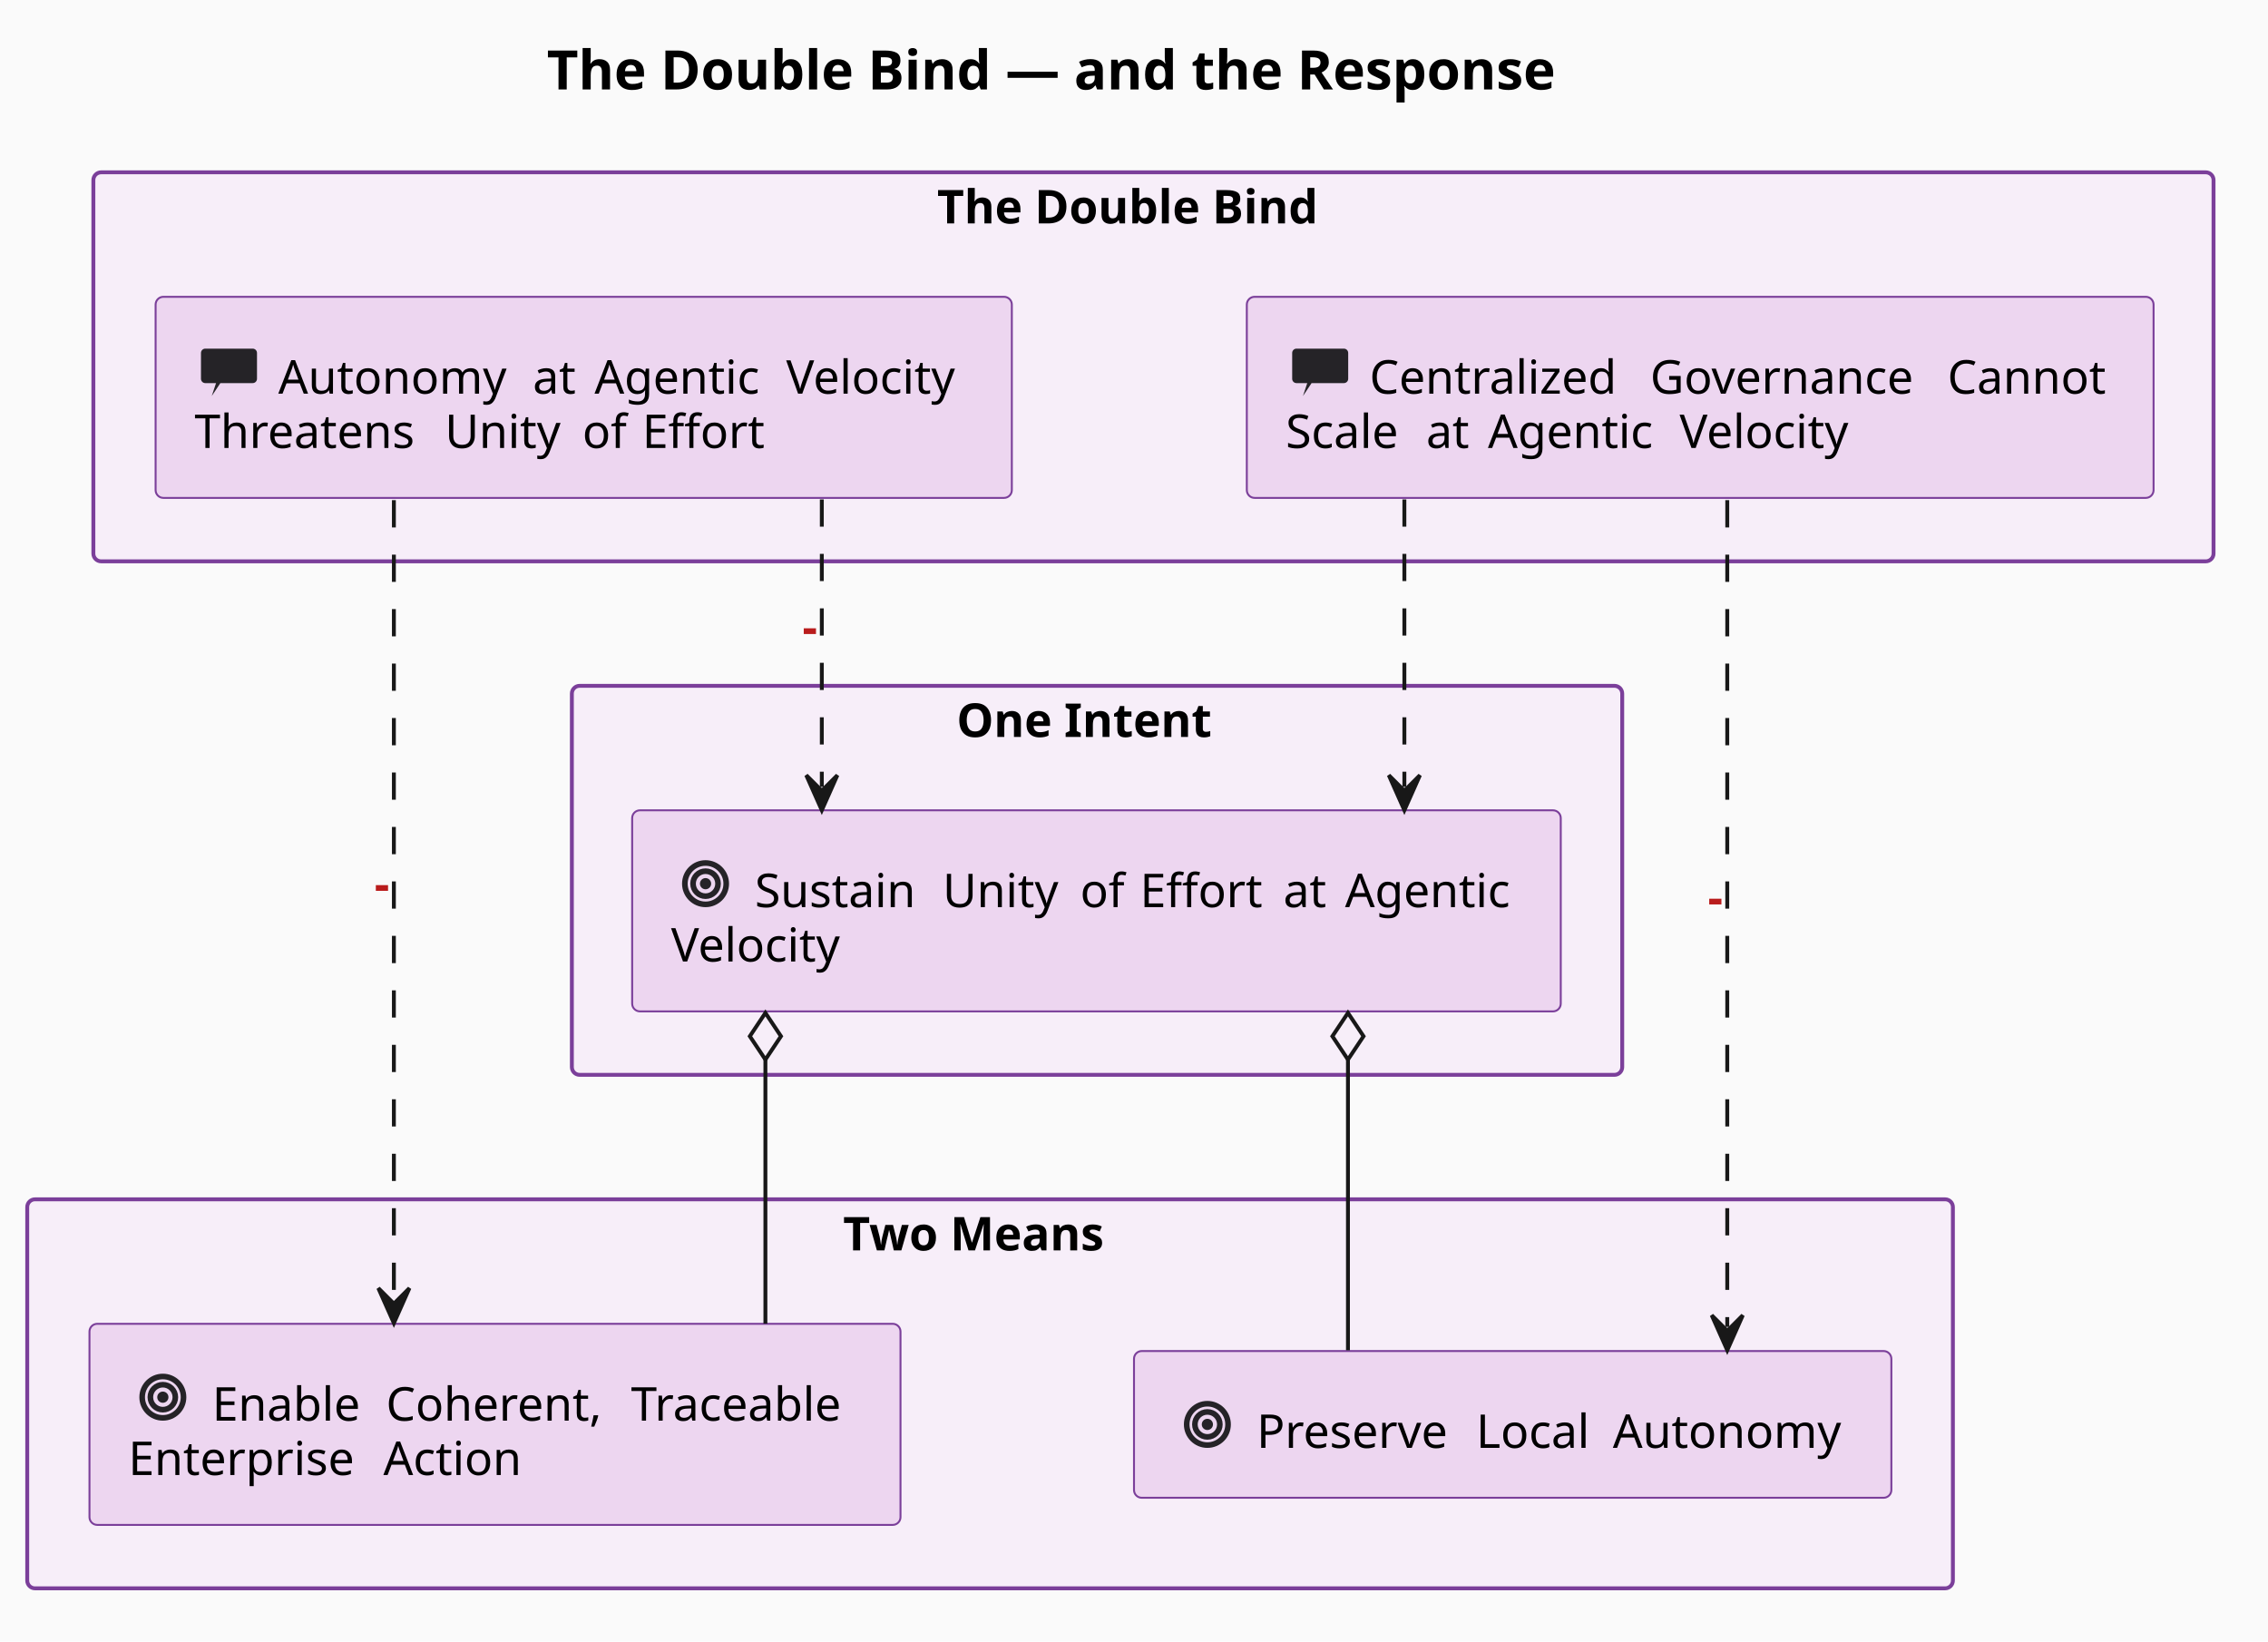
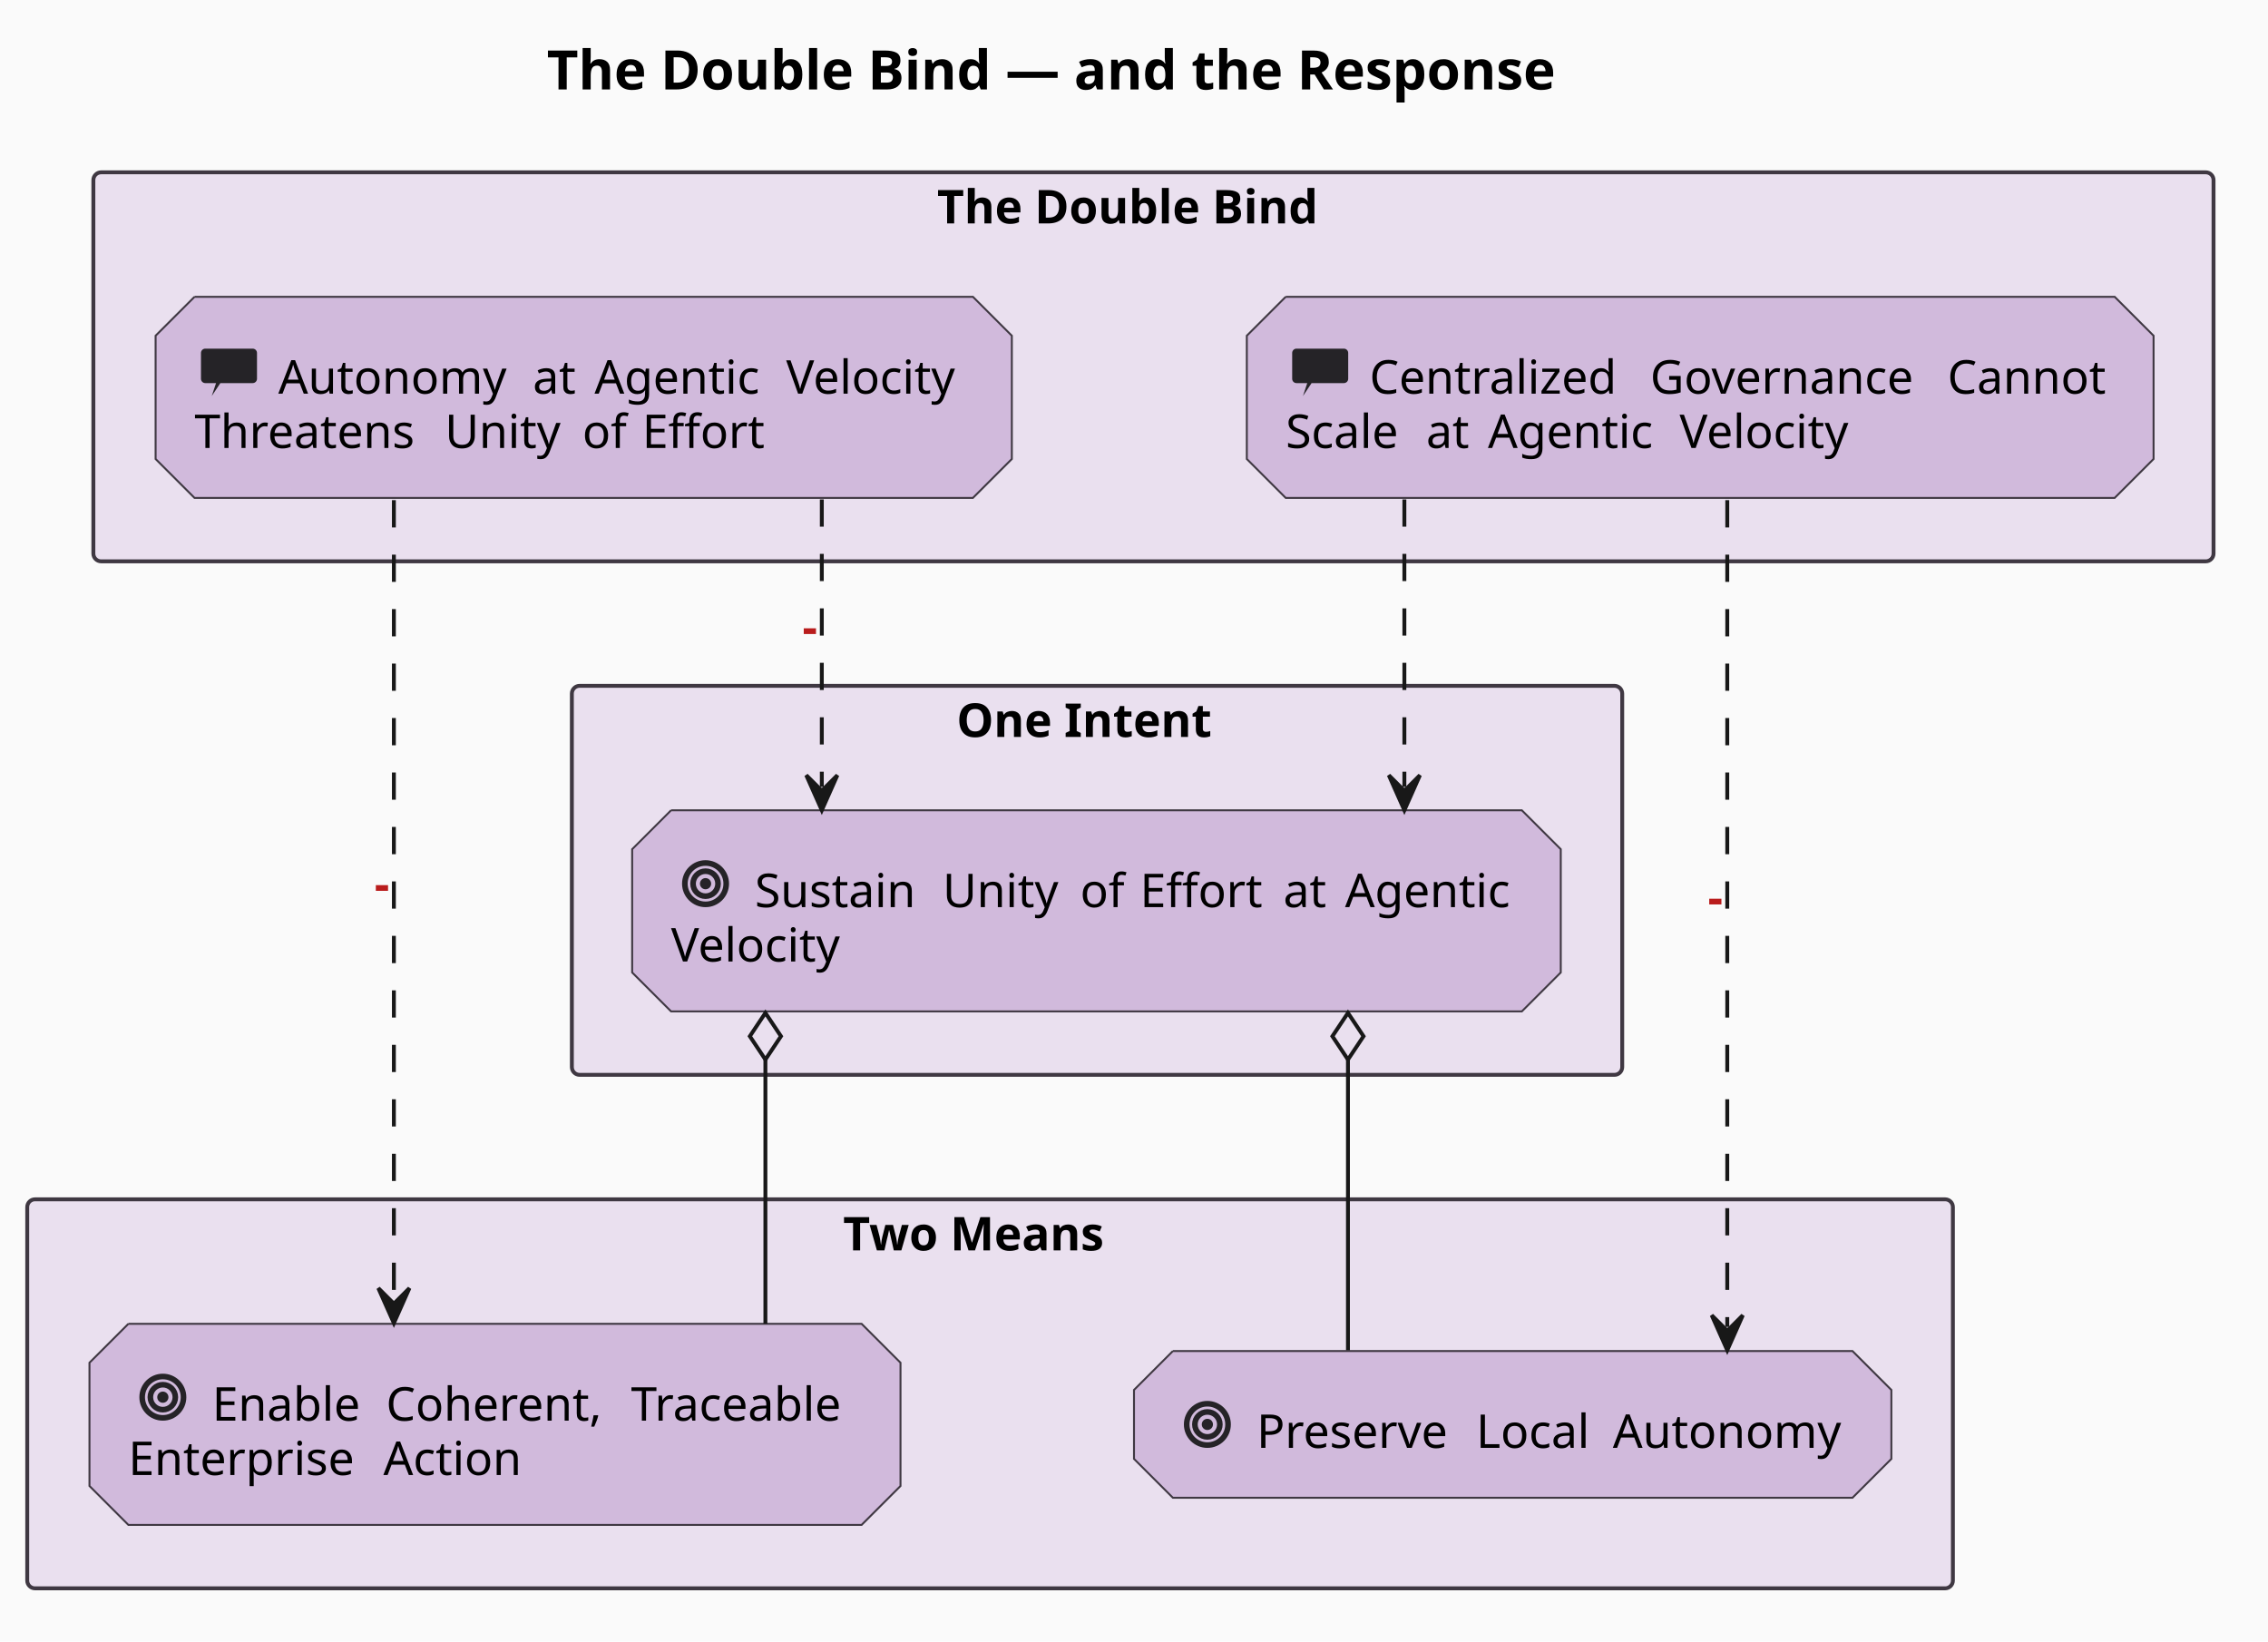
<svg xmlns="http://www.w3.org/2000/svg" contentStyleType="text/css" data-diagram-type="DESCRIPTION" height="422px" preserveAspectRatio="none" style="width:583px;height:422px;background:#FAFAFA;" version="1.1" viewBox="0 0 583 422" width="583px" zoomAndPan="magnify">
  <defs />
  <g>
    <rect fill="#FAFAFA" height="422" style="stroke:none;stroke-width:1;" width="583" x="0" y="0" />
-     <g class="title" data-source-line="164">
+     <g class="title" data-source-line="168">
      <text fill="#000000" font-family="sans-serif" font-size="14" font-weight="700" lengthAdjust="spacing" textLength="294.868" x="140.566" y="22.995">The Double Bind — and the Response</text>
    </g>
-     <g class="cluster" data-qualified-name="GRPA_1" data-source-line="166" id="ent0002">
-       <rect fill="#F7EEF9" height="100" rx="2" ry="2" style="stroke:#7B3F9A;stroke-width:1;" width="545" x="24" y="44.297" />
+     <g class="cluster" data-qualified-name="GRPA_1" data-source-line="170" id="ent0002">
+       <rect fill="#EAE0EF" height="100" rx="2" ry="2" style="stroke:#3F3842;stroke-width:1;" width="545" x="24" y="44.297" />
      <text fill="#000000" font-family="sans-serif" font-size="12" font-weight="700" lengthAdjust="spacing" textLength="111.205" x="240.898" y="57.435">The Double Bind</text>
    </g>
-     <g class="cluster" data-qualified-name="GRPA_2" data-source-line="172" id="ent0006">
-       <rect fill="#F7EEF9" height="100" rx="2" ry="2" style="stroke:#7B3F9A;stroke-width:1;" width="270" x="147" y="176.297" />
+     <g class="cluster" data-qualified-name="GRPA_2" data-source-line="176" id="ent0006">
+       <rect fill="#EAE0EF" height="100" rx="2" ry="2" style="stroke:#3F3842;stroke-width:1;" width="270" x="147" y="176.297" />
      <text fill="#000000" font-family="sans-serif" font-size="12" font-weight="700" lengthAdjust="spacing" textLength="72.223" x="245.889" y="189.435">One Intent</text>
    </g>
-     <g class="cluster" data-qualified-name="GRPA_3" data-source-line="176" id="ent0008">
-       <rect fill="#F7EEF9" height="100" rx="2" ry="2" style="stroke:#7B3F9A;stroke-width:1;" width="495" x="7" y="308.297" />
+     <g class="cluster" data-qualified-name="GRPA_3" data-source-line="180" id="ent0008">
+       <rect fill="#EAE0EF" height="100" rx="2" ry="2" style="stroke:#3F3842;stroke-width:1;" width="495" x="7" y="308.297" />
      <text fill="#000000" font-family="sans-serif" font-size="12" font-weight="700" lengthAdjust="spacing" textLength="75.557" x="216.722" y="321.435">Two Means</text>
    </g>
-     <g class="entity" data-qualified-name="GRPA_1.ASS_CK90bp" data-source-line="167" id="ent0003">
-       <rect fill="#EDD6F0" height="51.692" rx="2" ry="2" style="stroke:#7B3F9A;stroke-width:0.5;" width="220.096" x="40" y="76.297" />
+     <g class="entity" data-qualified-name="GRPA_1.ASS_CK90bp" data-source-line="171" id="ent0003">
+       <path d="M50,76.297 L250.096,76.297 L260.096,86.297 L260.096,117.989 L250.096,127.989 L50,127.989 L40,117.989 L40,86.297 L50,76.297" fill="#D1BADC" style="stroke:#3F3842;stroke-width:0.5;" />
      <path d="M52.769,89.62 L64.954,89.62 A1.108,1.108 0 0 1 66.061,90.728 L66.061,97.374 A1.108,1.108 0 0 1 64.954,98.481 L56.646,98.481 L54.431,101.805 L55.538,98.481 L52.769,98.481 A1.108,1.108 0 0 1 51.661,97.374 L51.661,90.728 A1.108,1.108 0 0 1 52.769,89.62" fill="#252327" style="stroke:none;stroke-width:0.5;" />
      <text fill="#000000" font-family="sans-serif" font-size="12" lengthAdjust="spacing" textLength="3.814" x="67.723" y="101.19"> </text>
      <text fill="#000000" font-family="sans-serif" font-size="12" lengthAdjust="spacing" textLength="61.6" x="71.537" y="101.19">Autonomy</text>
      <text fill="#000000" font-family="sans-serif" font-size="12" lengthAdjust="spacing" textLength="3.814" x="133.137" y="101.19"> </text>
      <text fill="#000000" font-family="sans-serif" font-size="12" lengthAdjust="spacing" textLength="12.059" x="136.952" y="101.19">at</text>
      <text fill="#000000" font-family="sans-serif" font-size="12" lengthAdjust="spacing" textLength="3.814" x="149.01" y="101.19"> </text>
      <text fill="#000000" font-family="sans-serif" font-size="12" lengthAdjust="spacing" textLength="45.451" x="152.825" y="101.19">Agentic</text>
      <text fill="#000000" font-family="sans-serif" font-size="12" lengthAdjust="spacing" textLength="3.814" x="198.276" y="101.19"> </text>
      <text fill="#000000" font-family="sans-serif" font-size="12" lengthAdjust="spacing" textLength="48.006" x="202.09" y="101.19">Velocity</text>
      <text fill="#000000" font-family="sans-serif" font-size="12" lengthAdjust="spacing" textLength="60.551" x="50" y="115.159">Threatens</text>
      <text fill="#000000" font-family="sans-serif" font-size="12" lengthAdjust="spacing" textLength="3.814" x="110.551" y="115.159"> </text>
      <text fill="#000000" font-family="sans-serif" font-size="12" lengthAdjust="spacing" textLength="31.529" x="114.365" y="115.159">Unity</text>
      <text fill="#000000" font-family="sans-serif" font-size="12" lengthAdjust="spacing" textLength="3.814" x="145.894" y="115.159"> </text>
      <text fill="#000000" font-family="sans-serif" font-size="12" lengthAdjust="spacing" textLength="11.566" x="149.709" y="115.159">of</text>
      <text fill="#000000" font-family="sans-serif" font-size="12" lengthAdjust="spacing" textLength="3.814" x="161.275" y="115.159"> </text>
      <text fill="#000000" font-family="sans-serif" font-size="12" lengthAdjust="spacing" textLength="33.012" x="165.09" y="115.159">Effort</text>
    </g>
-     <g class="entity" data-qualified-name="GRPA_1.ASS_a6vxyj" data-source-line="168" id="ent0004">
-       <rect fill="#EDD6F0" height="51.692" rx="2" ry="2" style="stroke:#7B3F9A;stroke-width:0.5;" width="233.086" x="320.5" y="76.297" />
+     <g class="entity" data-qualified-name="GRPA_1.ASS_a6vxyj" data-source-line="172" id="ent0004">
+       <path d="M330.5,76.297 L543.586,76.297 L553.586,86.297 L553.586,117.989 L543.586,127.989 L330.5,127.989 L320.5,117.989 L320.5,86.297 L330.5,76.297" fill="#D1BADC" style="stroke:#3F3842;stroke-width:0.5;" />
      <path d="M333.269,89.62 L345.454,89.62 A1.108,1.108 0 0 1 346.562,90.728 L346.562,97.374 A1.108,1.108 0 0 1 345.454,98.481 L337.146,98.481 L334.931,101.805 L336.038,98.481 L333.269,98.481 A1.108,1.108 0 0 1 332.161,97.374 L332.161,90.728 A1.108,1.108 0 0 1 333.269,89.62" fill="#252327" style="stroke:none;stroke-width:0.5;" />
      <text fill="#000000" font-family="sans-serif" font-size="12" lengthAdjust="spacing" textLength="3.814" x="348.223" y="101.19"> </text>
      <text fill="#000000" font-family="sans-serif" font-size="12" lengthAdjust="spacing" textLength="68.326" x="352.038" y="101.19">Centralized</text>
      <text fill="#000000" font-family="sans-serif" font-size="12" lengthAdjust="spacing" textLength="3.814" x="420.364" y="101.19"> </text>
      <text fill="#000000" font-family="sans-serif" font-size="12" lengthAdjust="spacing" textLength="72.603" x="424.178" y="101.19">Governance</text>
      <text fill="#000000" font-family="sans-serif" font-size="12" lengthAdjust="spacing" textLength="3.814" x="496.782" y="101.19"> </text>
      <text fill="#000000" font-family="sans-serif" font-size="12" lengthAdjust="spacing" textLength="42.99" x="500.596" y="101.19">Cannot</text>
      <text fill="#000000" font-family="sans-serif" font-size="12" lengthAdjust="spacing" textLength="32.285" x="330.5" y="115.159">Scale</text>
      <text fill="#000000" font-family="sans-serif" font-size="12" lengthAdjust="spacing" textLength="3.814" x="362.785" y="115.159"> </text>
      <text fill="#000000" font-family="sans-serif" font-size="12" lengthAdjust="spacing" textLength="12.059" x="366.6" y="115.159">at</text>
      <text fill="#000000" font-family="sans-serif" font-size="12" lengthAdjust="spacing" textLength="3.814" x="378.658" y="115.159"> </text>
      <text fill="#000000" font-family="sans-serif" font-size="12" lengthAdjust="spacing" textLength="45.451" x="382.473" y="115.159">Agentic</text>
      <text fill="#000000" font-family="sans-serif" font-size="12" lengthAdjust="spacing" textLength="3.814" x="427.924" y="115.159"> </text>
      <text fill="#000000" font-family="sans-serif" font-size="12" lengthAdjust="spacing" textLength="48.006" x="431.738" y="115.159">Velocity</text>
    </g>
-     <g class="entity" data-qualified-name="GRPA_2.GOL_FCfDuc" data-source-line="173" id="ent0007">
-       <rect fill="#EDD6F0" height="51.692" rx="2" ry="2" style="stroke:#7B3F9A;stroke-width:0.5;" width="238.7" x="162.5" y="208.297" />
+     <g class="entity" data-qualified-name="GRPA_2.GOL_FCfDuc" data-source-line="177" id="ent0007">
+       <path d="M172.5,208.297 L391.2,208.297 L401.2,218.297 L401.2,249.989 L391.2,259.989 L172.5,259.989 L162.5,249.989 L162.5,218.297 L172.5,208.297" fill="#D1BADC" style="stroke:#3F3842;stroke-width:0.5;" />
      <ellipse cx="181.362" cy="227.158" fill="none" rx="5.317" ry="5.317" style="stroke:#252327;stroke-width:1.44;" />
      <ellipse cx="181.362" cy="227.158" fill="none" rx="3.212" ry="3.212" style="stroke:#252327;stroke-width:1.44;" />
      <ellipse cx="181.362" cy="227.158" fill="#252327" rx="1.44" ry="1.44" style="stroke:none;stroke-width:1.44;" />
      <text fill="#000000" font-family="sans-serif" font-size="12" lengthAdjust="spacing" textLength="3.814" x="190.223" y="233.19"> </text>
      <text fill="#000000" font-family="sans-serif" font-size="12" lengthAdjust="spacing" textLength="44.473" x="194.037" y="233.19">Sustain</text>
      <text fill="#000000" font-family="sans-serif" font-size="12" lengthAdjust="spacing" textLength="3.814" x="238.51" y="233.19"> </text>
      <text fill="#000000" font-family="sans-serif" font-size="12" lengthAdjust="spacing" textLength="31.529" x="242.325" y="233.19">Unity</text>
      <text fill="#000000" font-family="sans-serif" font-size="12" lengthAdjust="spacing" textLength="3.814" x="273.854" y="233.19"> </text>
      <text fill="#000000" font-family="sans-serif" font-size="12" lengthAdjust="spacing" textLength="11.566" x="277.668" y="233.19">of</text>
      <text fill="#000000" font-family="sans-serif" font-size="12" lengthAdjust="spacing" textLength="3.814" x="289.235" y="233.19"> </text>
      <text fill="#000000" font-family="sans-serif" font-size="12" lengthAdjust="spacing" textLength="33.012" x="293.049" y="233.19">Effort</text>
      <text fill="#000000" font-family="sans-serif" font-size="12" lengthAdjust="spacing" textLength="3.814" x="326.061" y="233.19"> </text>
      <text fill="#000000" font-family="sans-serif" font-size="12" lengthAdjust="spacing" textLength="12.059" x="329.875" y="233.19">at</text>
      <text fill="#000000" font-family="sans-serif" font-size="12" lengthAdjust="spacing" textLength="3.814" x="341.934" y="233.19"> </text>
      <text fill="#000000" font-family="sans-serif" font-size="12" lengthAdjust="spacing" textLength="45.451" x="345.748" y="233.19">Agentic</text>
      <text fill="#000000" font-family="sans-serif" font-size="12" lengthAdjust="spacing" textLength="48.006" x="172.5" y="247.159">Velocity</text>
    </g>
-     <g class="entity" data-qualified-name="GRPA_3.GOL_L4Ceuf" data-source-line="177" id="ent0009">
-       <rect fill="#EDD6F0" height="37.723" rx="2" ry="2" style="stroke:#7B3F9A;stroke-width:0.5;" width="194.684" x="291.5" y="347.297" />
+     <g class="entity" data-qualified-name="GRPA_3.GOL_L4Ceuf" data-source-line="181" id="ent0009">
+       <path d="M301.5,347.297 L476.184,347.297 L486.184,357.297 L486.184,375.02 L476.184,385.02 L301.5,385.02 L291.5,375.02 L291.5,357.297 L301.5,347.297" fill="#D1BADC" style="stroke:#3F3842;stroke-width:0.5;" />
      <ellipse cx="310.361" cy="366.158" fill="none" rx="5.317" ry="5.317" style="stroke:#252327;stroke-width:1.44;" />
      <ellipse cx="310.361" cy="366.158" fill="none" rx="3.212" ry="3.212" style="stroke:#252327;stroke-width:1.44;" />
      <ellipse cx="310.361" cy="366.158" fill="#252327" rx="1.44" ry="1.44" style="stroke:none;stroke-width:1.44;" />
      <text fill="#000000" font-family="sans-serif" font-size="12" lengthAdjust="spacing" textLength="3.814" x="319.223" y="372.19"> </text>
      <text fill="#000000" font-family="sans-serif" font-size="12" lengthAdjust="spacing" textLength="52.605" x="323.038" y="372.19">Preserve</text>
      <text fill="#000000" font-family="sans-serif" font-size="12" lengthAdjust="spacing" textLength="3.814" x="375.643" y="372.19"> </text>
      <text fill="#000000" font-family="sans-serif" font-size="12" lengthAdjust="spacing" textLength="31.312" x="379.457" y="372.19">Local</text>
      <text fill="#000000" font-family="sans-serif" font-size="12" lengthAdjust="spacing" textLength="3.814" x="410.77" y="372.19"> </text>
      <text fill="#000000" font-family="sans-serif" font-size="12" lengthAdjust="spacing" textLength="61.6" x="414.584" y="372.19">Autonomy</text>
    </g>
-     <g class="entity" data-qualified-name="GRPA_3.GOL_7RZp1S" data-source-line="178" id="ent0010">
-       <rect fill="#EDD6F0" height="51.692" rx="2" ry="2" style="stroke:#7B3F9A;stroke-width:0.5;" width="208.477" x="23" y="340.297" />
+     <g class="entity" data-qualified-name="GRPA_3.GOL_7RZp1S" data-source-line="182" id="ent0010">
+       <path d="M33,340.297 L221.477,340.297 L231.477,350.297 L231.477,381.989 L221.477,391.989 L33,391.989 L23,381.989 L23,350.297 L33,340.297" fill="#D1BADC" style="stroke:#3F3842;stroke-width:0.5;" />
      <ellipse cx="41.861" cy="359.158" fill="none" rx="5.317" ry="5.317" style="stroke:#252327;stroke-width:1.44;" />
      <ellipse cx="41.861" cy="359.158" fill="none" rx="3.212" ry="3.212" style="stroke:#252327;stroke-width:1.44;" />
      <ellipse cx="41.861" cy="359.158" fill="#252327" rx="1.44" ry="1.44" style="stroke:none;stroke-width:1.44;" />
      <text fill="#000000" font-family="sans-serif" font-size="12" lengthAdjust="spacing" textLength="3.814" x="50.723" y="365.19"> </text>
      <text fill="#000000" font-family="sans-serif" font-size="12" lengthAdjust="spacing" textLength="40.875" x="54.538" y="365.19">Enable</text>
      <text fill="#000000" font-family="sans-serif" font-size="12" lengthAdjust="spacing" textLength="3.814" x="95.412" y="365.19"> </text>
      <text fill="#000000" font-family="sans-serif" font-size="12" lengthAdjust="spacing" textLength="59.15" x="99.227" y="365.19">Coherent,</text>
      <text fill="#000000" font-family="sans-serif" font-size="12" lengthAdjust="spacing" textLength="3.814" x="158.377" y="365.19"> </text>
      <text fill="#000000" font-family="sans-serif" font-size="12" lengthAdjust="spacing" textLength="59.285" x="162.192" y="365.19">Traceable</text>
      <text fill="#000000" font-family="sans-serif" font-size="12" lengthAdjust="spacing" textLength="61.728" x="33" y="379.159">Enterprise</text>
      <text fill="#000000" font-family="sans-serif" font-size="12" lengthAdjust="spacing" textLength="3.814" x="94.728" y="379.159"> </text>
      <text fill="#000000" font-family="sans-serif" font-size="12" lengthAdjust="spacing" textLength="37.793" x="98.543" y="379.159">Action</text>
    </g>
-     <g class="link" data-entity-1="ent0004" data-entity-2="ent0007" data-link-type="dependency" data-source-line="183" id="lnk12">
+     <g class="link" data-entity-1="ent0004" data-entity-2="ent0007" data-link-type="dependency" data-source-line="187" id="lnk12">
      <path d="M361,128.377 C361,151.517 361,179.147 361,202.277" fill="none" id="ASS_a6vxyj-to-GOL_FCfDuc" style="stroke:#181818;stroke-width:1;stroke-dasharray:7,7;" />
      <polygon fill="#181818" points="361,208.277,365,199.277,361,203.277,357,199.277,361,208.277" style="stroke:#181818;stroke-width:1;" />
    </g>
-     <g class="link" data-entity-1="ent0004" data-entity-2="ent0009" data-link-type="dependency" data-source-line="184" id="lnk13">
+     <g class="link" data-entity-1="ent0004" data-entity-2="ent0009" data-link-type="dependency" data-source-line="188" id="lnk13">
      <path d="M444,128.577 C444,181.657 444,294.567 444,341.097" fill="none" id="ASS_a6vxyj-to-GOL_L4Ceuf" style="stroke:#181818;stroke-width:1;stroke-dasharray:7,7;" />
      <polygon fill="#181818" points="444,347.097,448,338.097,444,342.097,440,338.097,444,347.097" style="stroke:#181818;stroke-width:1;" />
      <text fill="#B91C1C" font-family="sans-serif" font-size="12" font-weight="700" lengthAdjust="spacing" textLength="4.981" x="439" y="234.976">-</text>
    </g>
-     <g class="link" data-entity-1="ent0003" data-entity-2="ent0007" data-link-type="dependency" data-source-line="185" id="lnk14">
+     <g class="link" data-entity-1="ent0003" data-entity-2="ent0007" data-link-type="dependency" data-source-line="189" id="lnk14">
      <path d="M211.25,128.377 C211.25,151.517 211.25,179.147 211.25,202.277" fill="none" id="ASS_CK90bp-to-GOL_FCfDuc" style="stroke:#181818;stroke-width:1;stroke-dasharray:7,7;" />
      <polygon fill="#181818" points="211.25,208.277,215.25,199.277,211.25,203.277,207.25,199.277,211.25,208.277" style="stroke:#181818;stroke-width:1;" />
      <text fill="#B91C1C" font-family="sans-serif" font-size="12" font-weight="700" lengthAdjust="spacing" textLength="4.981" x="206.25" y="165.465">-</text>
    </g>
-     <g class="link" data-entity-1="ent0003" data-entity-2="ent0010" data-link-type="dependency" data-source-line="186" id="lnk15">
+     <g class="link" data-entity-1="ent0003" data-entity-2="ent0010" data-link-type="dependency" data-source-line="190" id="lnk15">
      <path d="M101.25,128.577 C101.25,179.177 101.25,283.607 101.25,334.127" fill="none" id="ASS_CK90bp-to-GOL_7RZp1S" style="stroke:#181818;stroke-width:1;stroke-dasharray:7,7;" />
      <polygon fill="#181818" points="101.25,340.127,105.25,331.127,101.25,335.127,97.25,331.127,101.25,340.127" style="stroke:#181818;stroke-width:1;" />
      <text fill="#B91C1C" font-family="sans-serif" font-size="12" font-weight="700" lengthAdjust="spacing" textLength="4.981" x="96.25" y="231.486">-</text>
    </g>
-     <g class="link" data-entity-1="ent0007" data-entity-2="ent0010" data-link-type="aggregation" data-source-line="187" id="lnk16">
+     <g class="link" data-entity-1="ent0007" data-entity-2="ent0010" data-link-type="aggregation" data-source-line="191" id="lnk16">
      <path d="M196.75,272.377 C196.75,295.517 196.75,317.147 196.75,340.277" fill="none" id="GOL_FCfDuc-backto-GOL_7RZp1S" style="stroke:#181818;stroke-width:1;" />
      <polygon fill="none" points="196.75,260.377,192.75,266.377,196.75,272.377,200.75,266.377,196.75,260.377" style="stroke:#181818;stroke-width:1;" />
    </g>
-     <g class="link" data-entity-1="ent0007" data-entity-2="ent0009" data-link-type="aggregation" data-source-line="188" id="lnk17">
+     <g class="link" data-entity-1="ent0007" data-entity-2="ent0009" data-link-type="aggregation" data-source-line="192" id="lnk17">
      <path d="M346.5,272.377 C346.5,297.917 346.5,324.247 346.5,347.117" fill="none" id="GOL_FCfDuc-backto-GOL_L4Ceuf" style="stroke:#181818;stroke-width:1;" />
      <polygon fill="none" points="346.5,260.377,342.5,266.377,346.5,272.377,350.5,266.377,346.5,260.377" style="stroke:#181818;stroke-width:1;" />
    </g>
  </g>
</svg>
